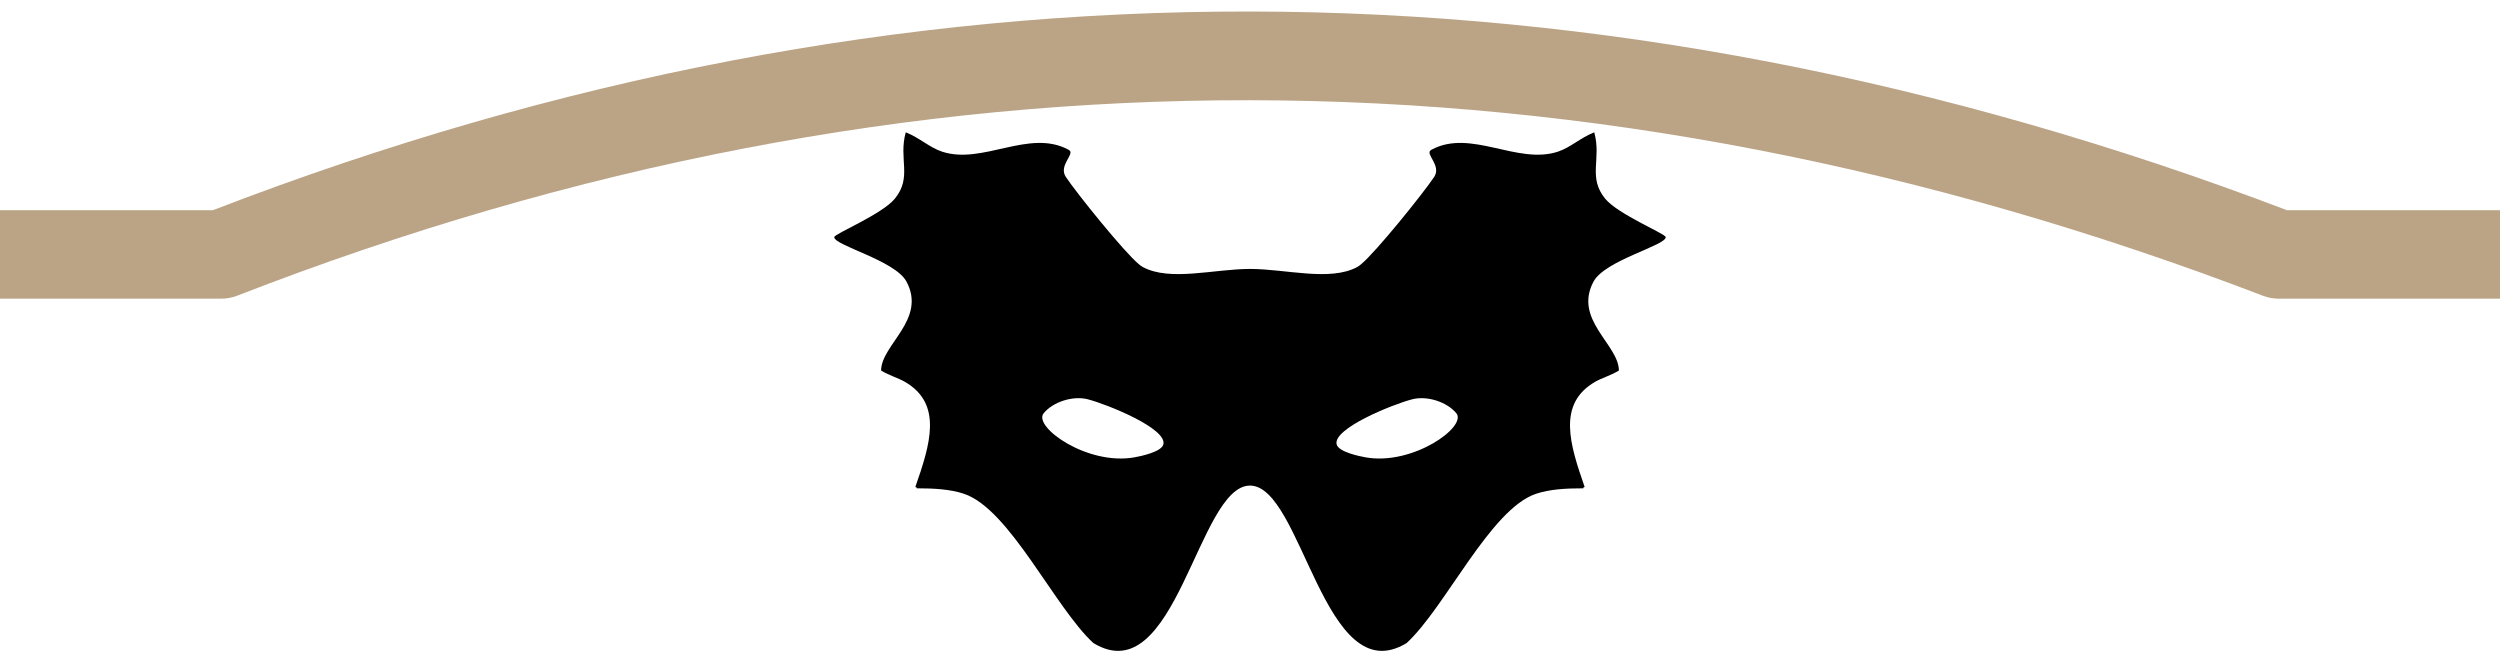
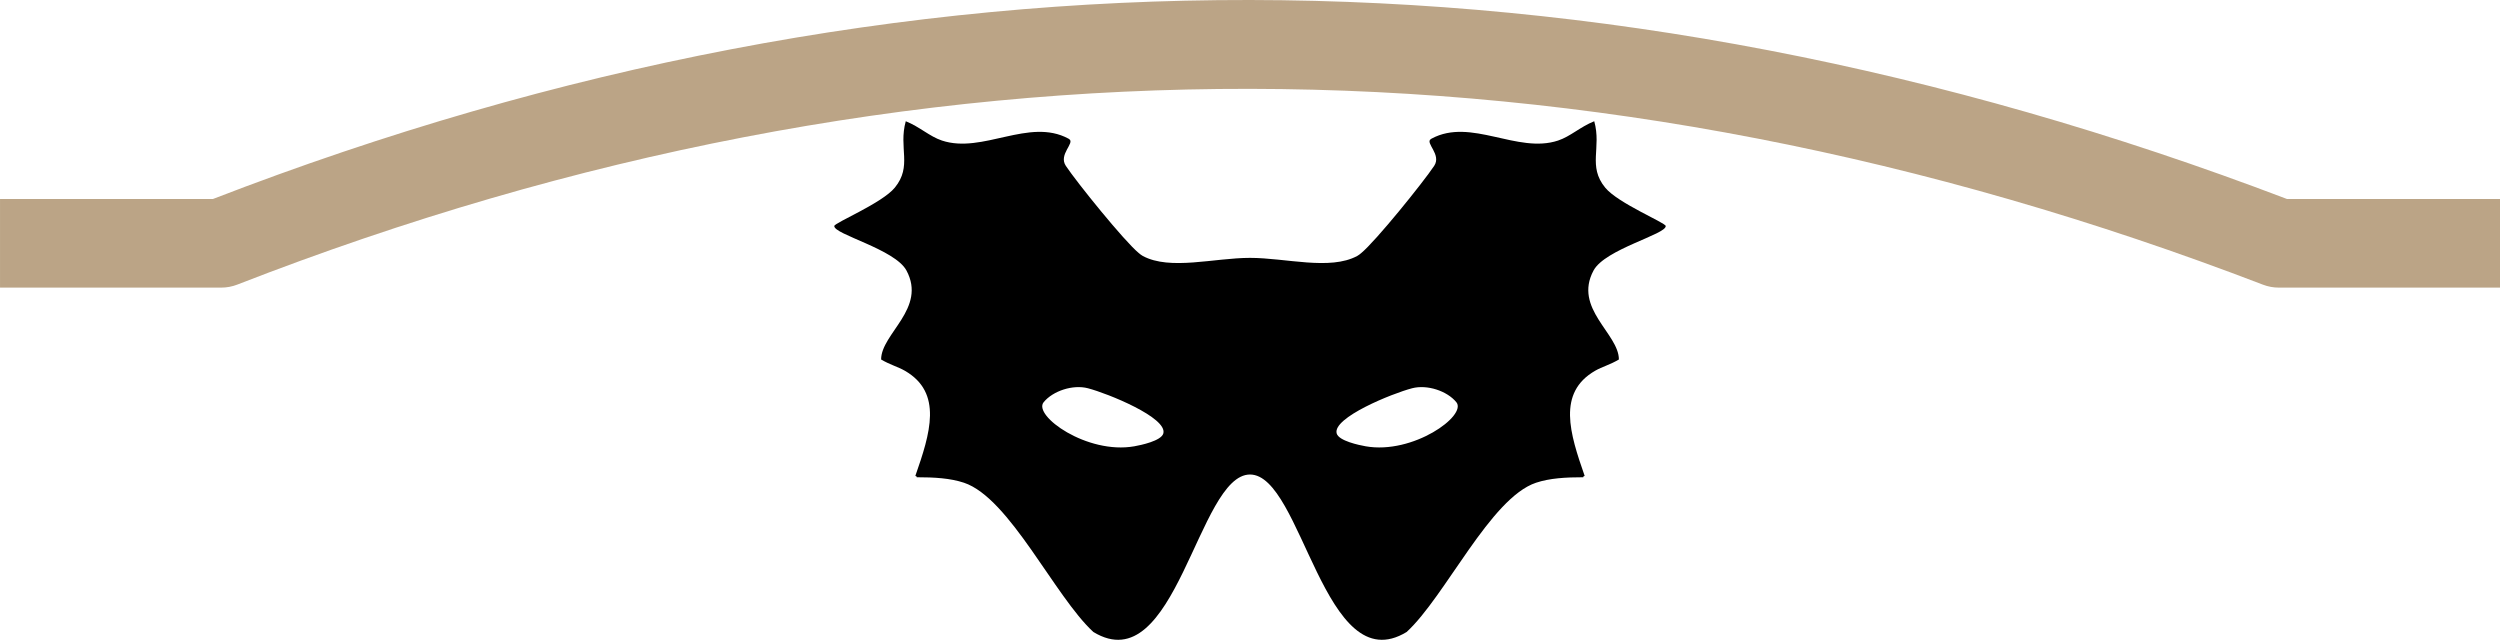
- <svg xmlns="http://www.w3.org/2000/svg" width="100%" height="100%" viewBox="0 0 226 59" version="1.1" xml:space="preserve" style="fill-rule:evenodd;clip-rule:evenodd;stroke-linejoin:round;stroke-miterlimit:2;">
-   <g transform="matrix(1,0,0,1,-170,-38)">
-     <g id="Artboard1" transform="matrix(1.02909,0,0,1.03537,0,1.03537)">
+ <svg xmlns="http://www.w3.org/2000/svg" width="100%" height="100%" viewBox="0 0 113 29" version="1.1" xml:space="preserve" style="fill-rule:evenodd;clip-rule:evenodd;stroke-linejoin:round;stroke-miterlimit:2;">
+   <g transform="matrix(1,0,0,1,-66,0)">
+     <g id="Artboard1" transform="matrix(0.436364,0,0,0.376206,0,0.376206)">
      <rect x="0" y="-1" width="550" height="311" style="fill:none;" />
-       <g transform="matrix(0.967451,0,0,0.965839,-231.46,-9.73183)">
-         <path d="M410,74.041L410,66.041C410,66.041 429.337,66.041 429.336,66.041C492.108,41.919 554.881,42.271 617.652,66.041L637,66.041L637,74.041L616.912,74.041C616.42,74.041 615.933,73.951 615.474,73.776C554.164,50.391 492.855,50.03 431.545,73.769C431.08,73.948 430.587,74.041 430.088,74.041L410,74.041Z" style="fill:rgb(187,164,134);" />
-       </g>
-       <g transform="matrix(0.151319,-2.52069e-33,-2.53607e-33,-0.150401,238.33,92.7339)">
-         <path d="M242.337,97.31C212.025,97.31 199.337,-23.253 151.401,5.897C128.92,26.562 102.798,83.703 76.282,92.542C68.399,95.17 59.141,95.722 48.858,95.722C48.858,96.307 48.951,96.026 48.063,96.517C56.646,121.115 64.172,144.775 41.942,157.566C37.926,159.877 33.335,161.021 28.19,164.084C28.19,179.099 54.773,193.696 42.896,215.754C36.218,228.156 0.565,236.757 1.004,241.588C1.178,243.505 28.728,254.788 36.139,263.846C46.412,276.401 38.178,286.821 42.498,302.399C50.716,299.085 56.301,293.585 63.484,291.191C87.081,283.325 114.067,304.617 136.934,292.304C137.102,292.213 137.252,292.092 137.411,291.986C140.773,289.744 131.019,283.092 135.424,276.485C141.852,266.843 169.377,232.735 177.793,225.849C178.516,225.257 179.264,224.629 180.098,224.18C195.952,215.643 221.591,223.077 242.337,223.077C263.084,223.077 288.723,215.643 304.577,224.18C305.411,224.629 306.159,225.257 306.882,225.849C315.298,232.735 342.823,266.843 349.251,276.485C353.656,283.092 343.902,289.744 347.264,291.986C347.423,292.092 347.573,292.213 347.741,292.304C370.608,304.617 397.594,283.325 421.191,291.191C428.374,293.585 433.959,299.085 442.176,302.399C446.497,286.821 438.263,276.401 448.536,263.846C455.947,254.788 483.497,243.505 483.671,241.588C484.11,236.757 448.457,228.156 441.779,215.754C429.902,193.696 456.485,179.099 456.485,164.084C451.34,161.021 446.749,159.877 442.733,157.566C420.503,144.775 428.029,121.115 436.612,96.517C435.723,96.026 435.817,96.307 435.817,95.722C425.534,95.722 416.276,95.17 408.393,92.542C381.877,83.703 355.755,26.562 333.273,5.897C285.338,-23.253 272.649,97.31 242.337,97.31ZM336.453,147.391C324.874,144.37 290.158,130.31 292.653,121.159C293.834,116.832 305.726,114.354 309.506,113.687C336.938,108.846 368.479,131.521 362.129,139.283C356.738,145.872 345.138,149.657 336.453,147.391ZM148.222,147.391C139.537,149.657 127.937,145.872 122.546,139.283C116.195,131.521 147.737,108.846 175.169,113.687C178.949,114.354 190.841,116.832 192.022,121.159C194.517,130.31 159.801,144.37 148.222,147.391Z" />
+       <clipPath id="_clip1">
+         <rect x="0" y="-1" width="550" height="311" />
+       </clipPath>
+       <g clip-path="url(#_clip1)">
+         <g transform="matrix(1.14079,0,0,1.33114,-316.472,-65.0031)">
+           <path d="M410,74.041L410,66.041C410,66.041 429.337,66.041 429.336,66.041C492.108,41.919 554.881,42.271 617.652,66.041L637,66.041L637,74.041L616.912,74.041C616.42,74.041 615.933,73.951 615.474,73.776C554.164,50.391 492.855,50.03 431.545,73.769C431.08,73.948 430.587,74.041 430.088,74.041L410,74.041Z" style="fill:rgb(187,164,134);" />
+         </g>
+         <g transform="matrix(0.17843,-3.46864e-33,-2.99045e-33,-0.206963,237.489,76.1509)">
+           <path d="M242.337,97.31C212.025,97.31 199.337,-23.253 151.401,5.897C128.92,26.562 102.798,83.703 76.282,92.542C68.399,95.17 59.141,95.722 48.858,95.722C48.858,96.307 48.951,96.026 48.063,96.517C56.646,121.115 64.172,144.775 41.942,157.566C37.926,159.877 33.335,161.021 28.19,164.084C28.19,179.099 54.773,193.696 42.896,215.754C36.218,228.156 0.565,236.757 1.004,241.588C1.178,243.505 28.728,254.788 36.139,263.846C46.412,276.401 38.178,286.821 42.498,302.399C50.716,299.085 56.301,293.585 63.484,291.191C87.081,283.325 114.067,304.617 136.934,292.304C137.102,292.213 137.252,292.092 137.411,291.986C140.773,289.744 131.019,283.092 135.424,276.485C141.852,266.843 169.377,232.735 177.793,225.849C178.516,225.257 179.264,224.629 180.098,224.18C195.952,215.643 221.591,223.077 242.337,223.077C263.084,223.077 288.723,215.643 304.577,224.18C305.411,224.629 306.159,225.257 306.882,225.849C315.298,232.735 342.823,266.843 349.251,276.485C353.656,283.092 343.902,289.744 347.264,291.986C347.423,292.092 347.573,292.213 347.741,292.304C370.608,304.617 397.594,283.325 421.191,291.191C428.374,293.585 433.959,299.085 442.176,302.399C446.497,286.821 438.263,276.401 448.536,263.846C455.947,254.788 483.497,243.505 483.671,241.588C484.11,236.757 448.457,228.156 441.779,215.754C429.902,193.696 456.485,179.099 456.485,164.084C451.34,161.021 446.749,159.877 442.733,157.566C420.503,144.775 428.029,121.115 436.612,96.517C435.723,96.026 435.817,96.307 435.817,95.722C425.534,95.722 416.276,95.17 408.393,92.542C381.877,83.703 355.755,26.562 333.273,5.897C285.338,-23.253 272.649,97.31 242.337,97.31ZM336.453,147.391C324.874,144.37 290.158,130.31 292.653,121.159C293.834,116.832 305.726,114.354 309.506,113.687C336.938,108.846 368.479,131.521 362.129,139.283C356.738,145.872 345.138,149.657 336.453,147.391ZM148.222,147.391C139.537,149.657 127.937,145.872 122.546,139.283C116.195,131.521 147.737,108.846 175.169,113.687C178.949,114.354 190.841,116.832 192.022,121.159C194.517,130.31 159.801,144.37 148.222,147.391Z" />
+         </g>
      </g>
    </g>
  </g>
</svg>
